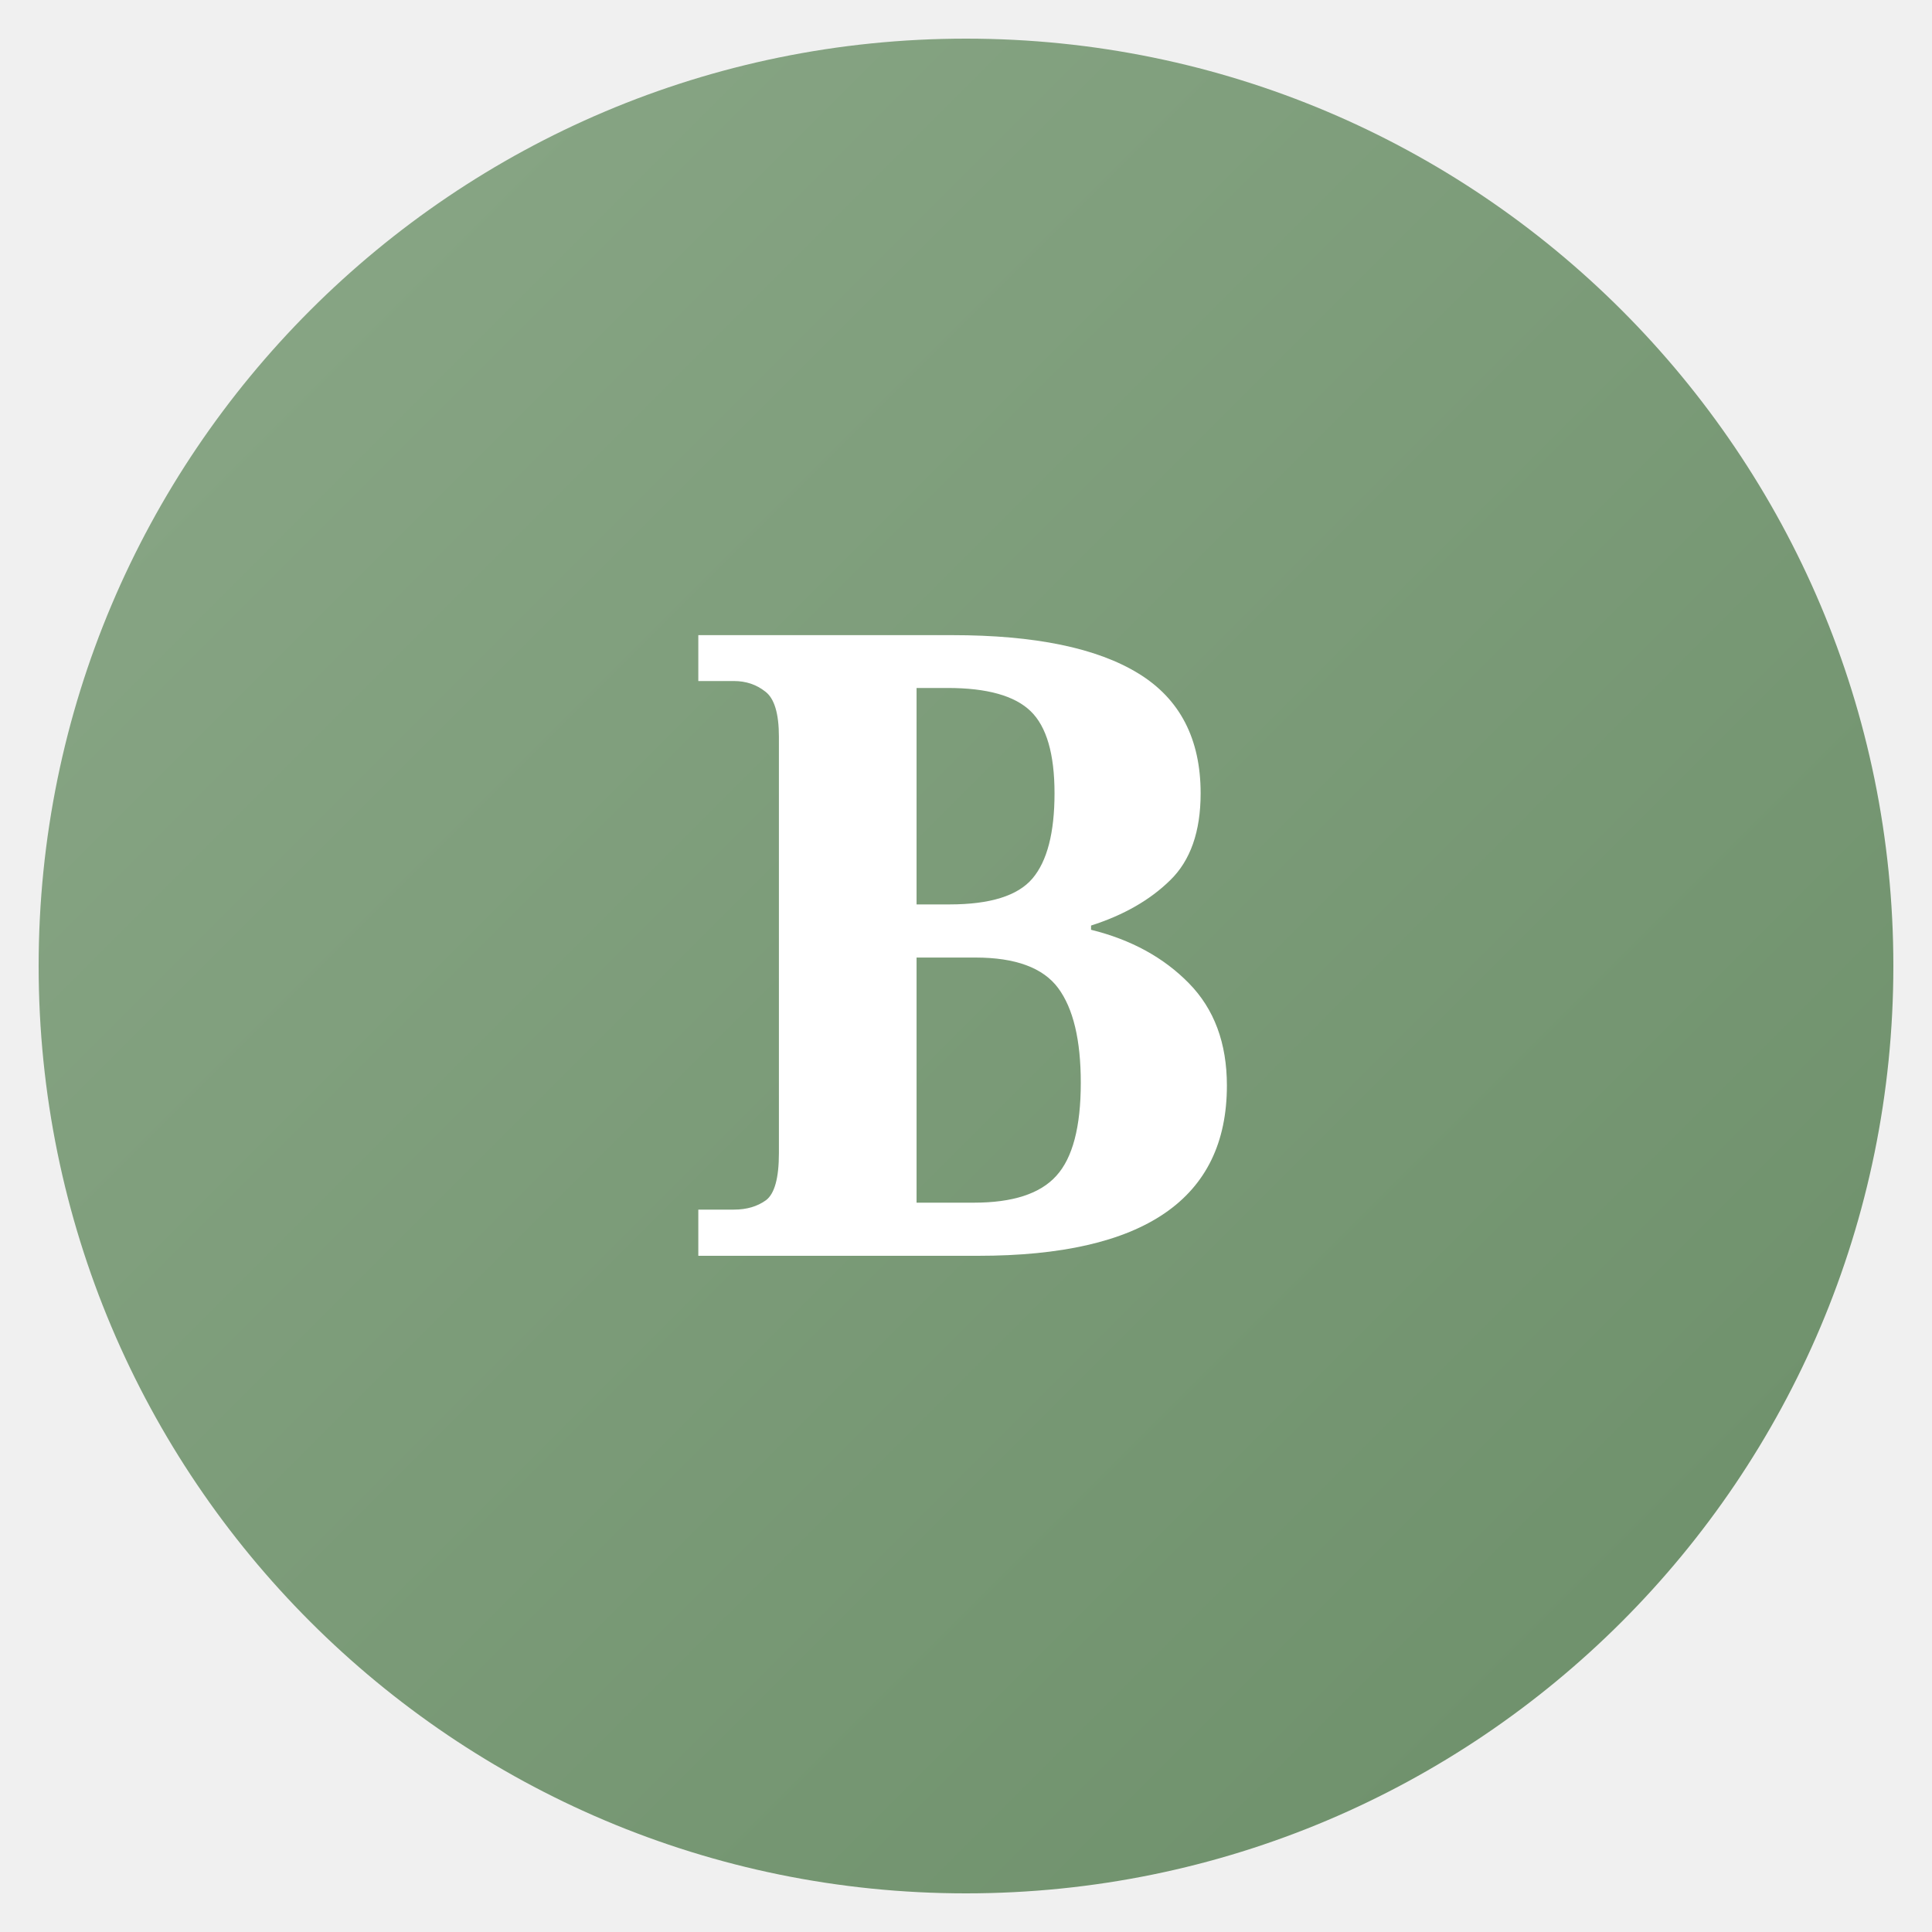
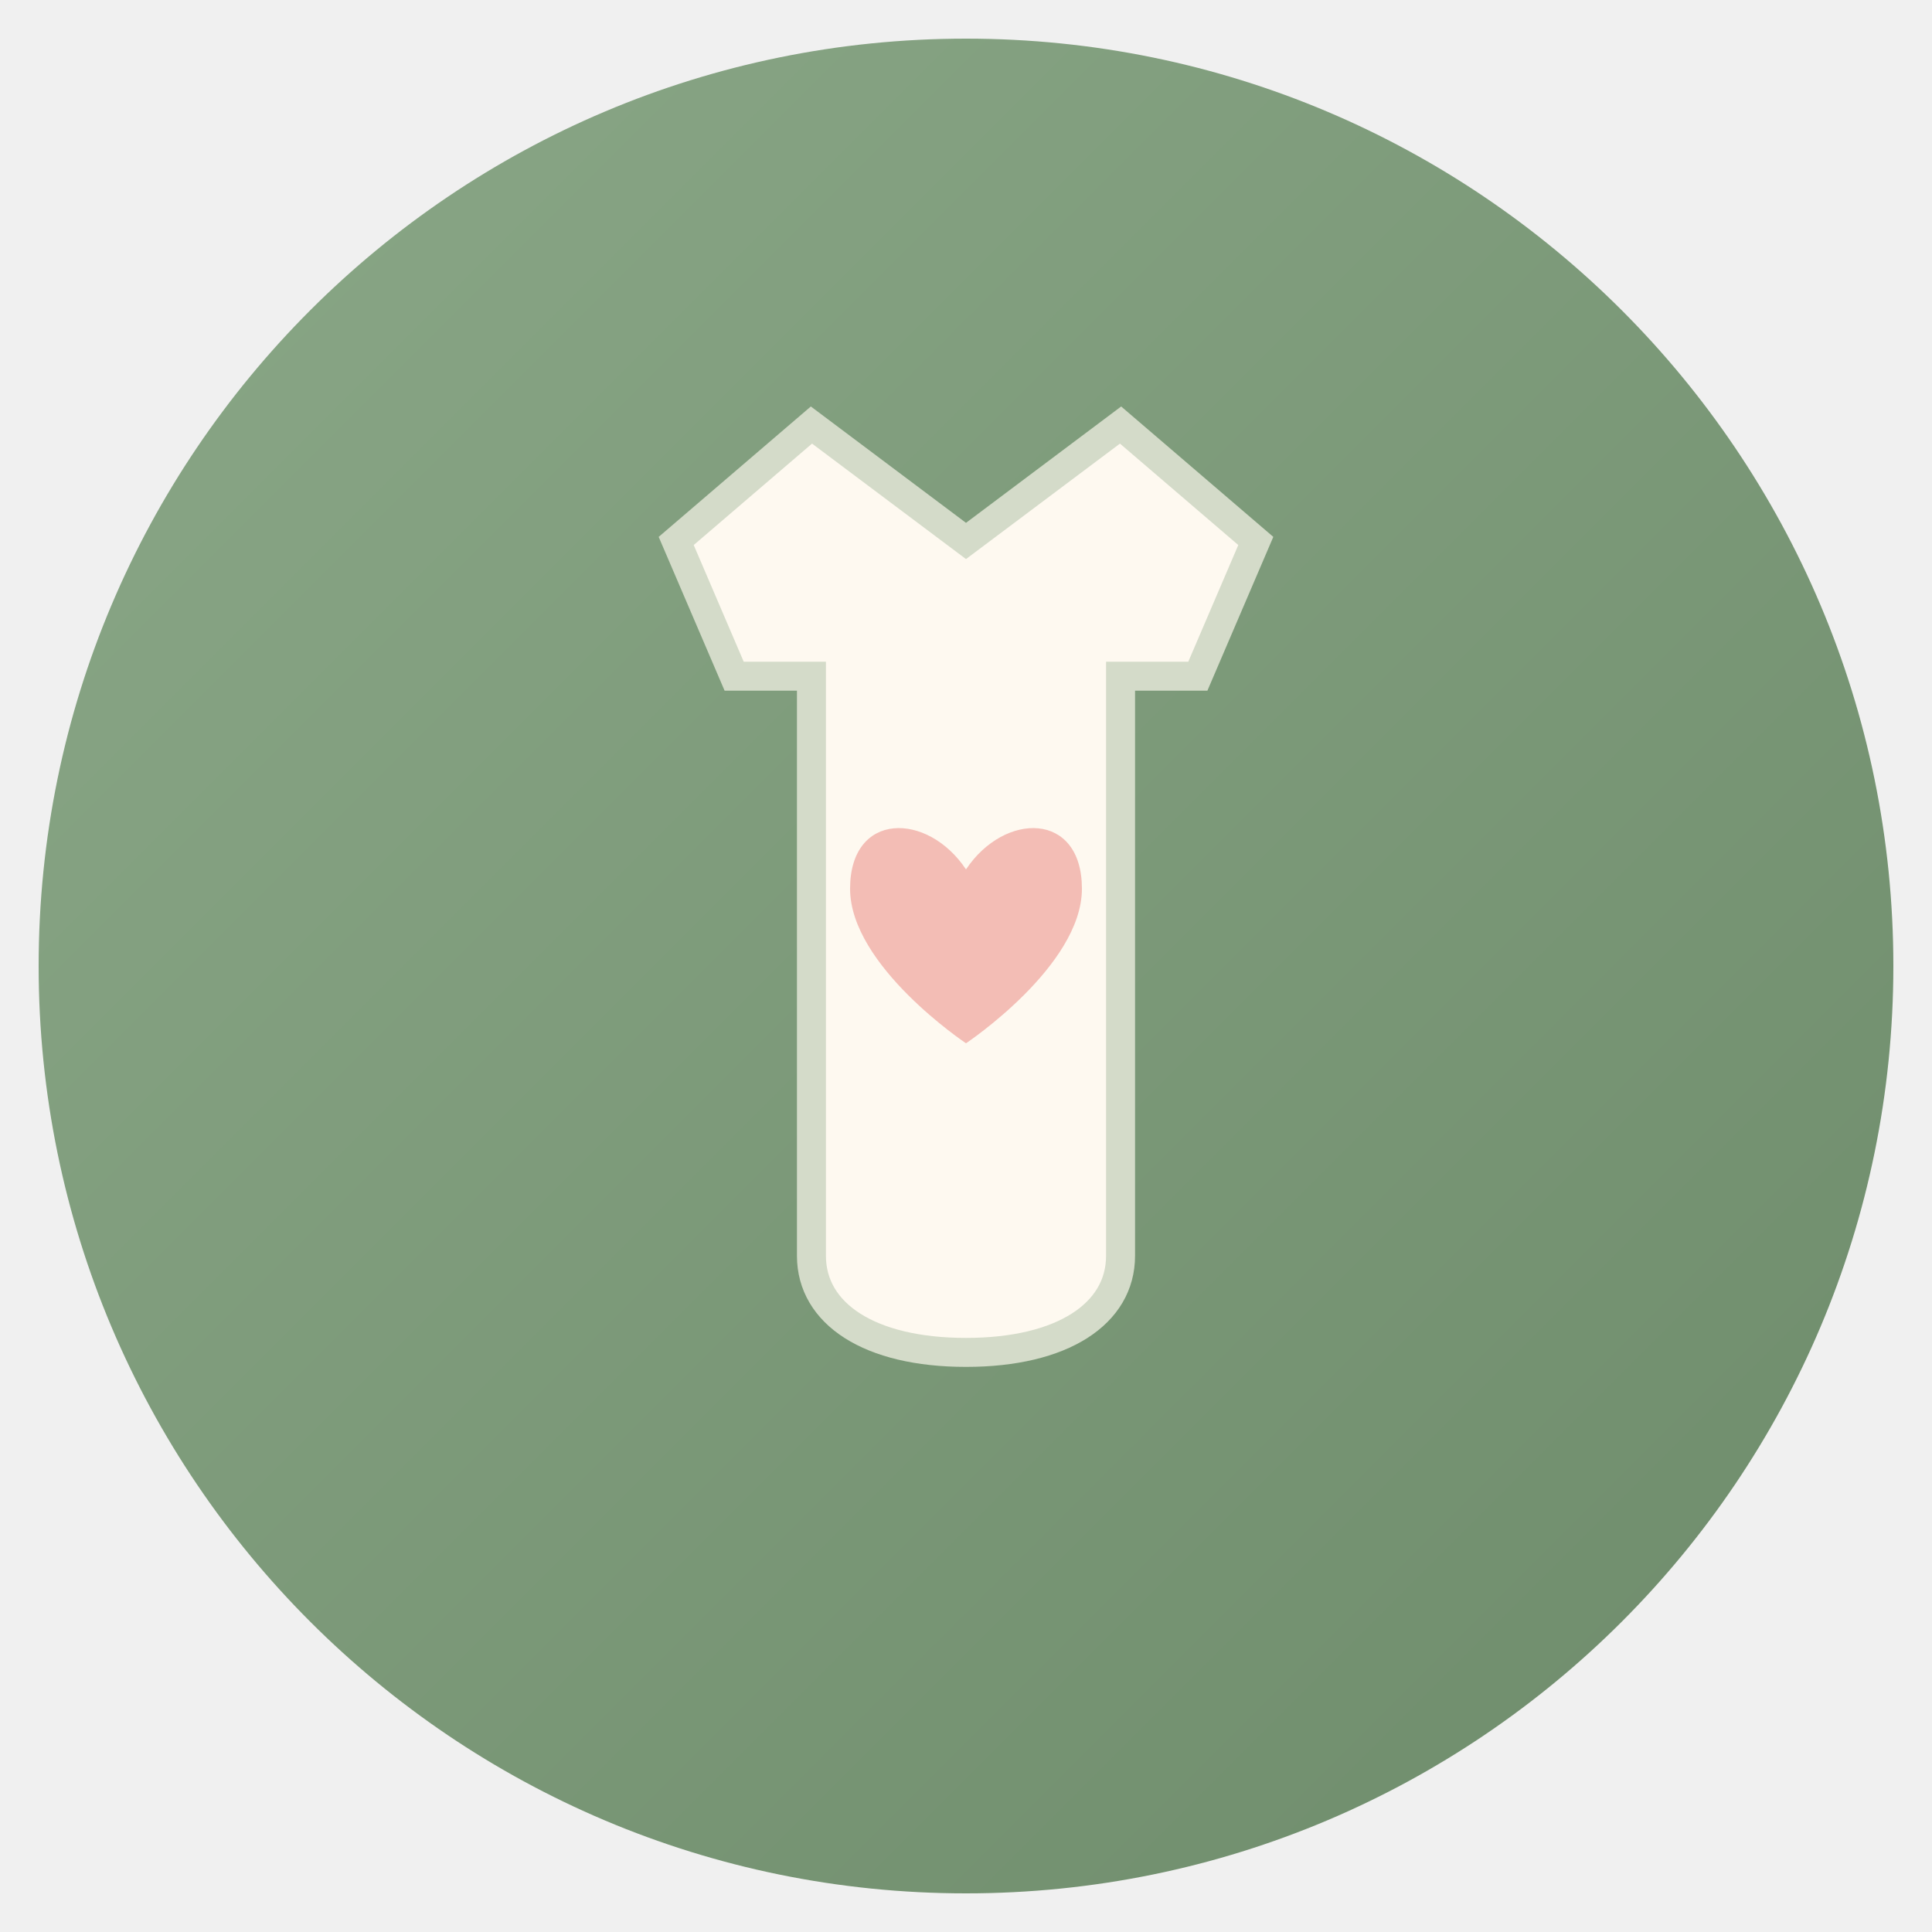
<svg xmlns="http://www.w3.org/2000/svg" viewBox="0 0 100 100">
  <defs>
-     <linearGradient id="bg" x1="0%" y1="0%" x2="100%" y2="100%">
-       <stop offset="0%" style="stop-color:#8BA888" />
-       <stop offset="100%" style="stop-color:#6B8E68" />
+     <linearGradient id="sageGradient" x1="0%" y1="0%" x2="100%" y2="100%">
+       <stop offset="0%" style="stop-color:#8ba888" />
+       <stop offset="100%" style="stop-color:#6d8b6a" />
    </linearGradient>
  </defs>
-   <circle cx="50" cy="50" r="48" fill="url(#bg)" />
-   <text x="50" y="65" text-anchor="middle" font-family="Georgia, serif" font-size="45" font-weight="bold" fill="white">B</text>
+   <circle cx="50" cy="50" r="48" fill="url(#sageGradient)" />
+   <path d="M35 28 L42 22 L50 28 L58 22 L65 28 L62 35 L58 35 L58 65 C58 68 55 70 50 70 C45 70 42 68 42 65 L42 35 L38 35 Z" fill="#fef9f0" stroke="#d4dbc9" stroke-width="1.5" />
+   <path d="M50 45 C48 42 44 42 44 46 C44 50 50 54 50 54 C50 54 56 50 56 46 C56 42 52 42 50 45" fill="#f3bdb5" />
</svg>
